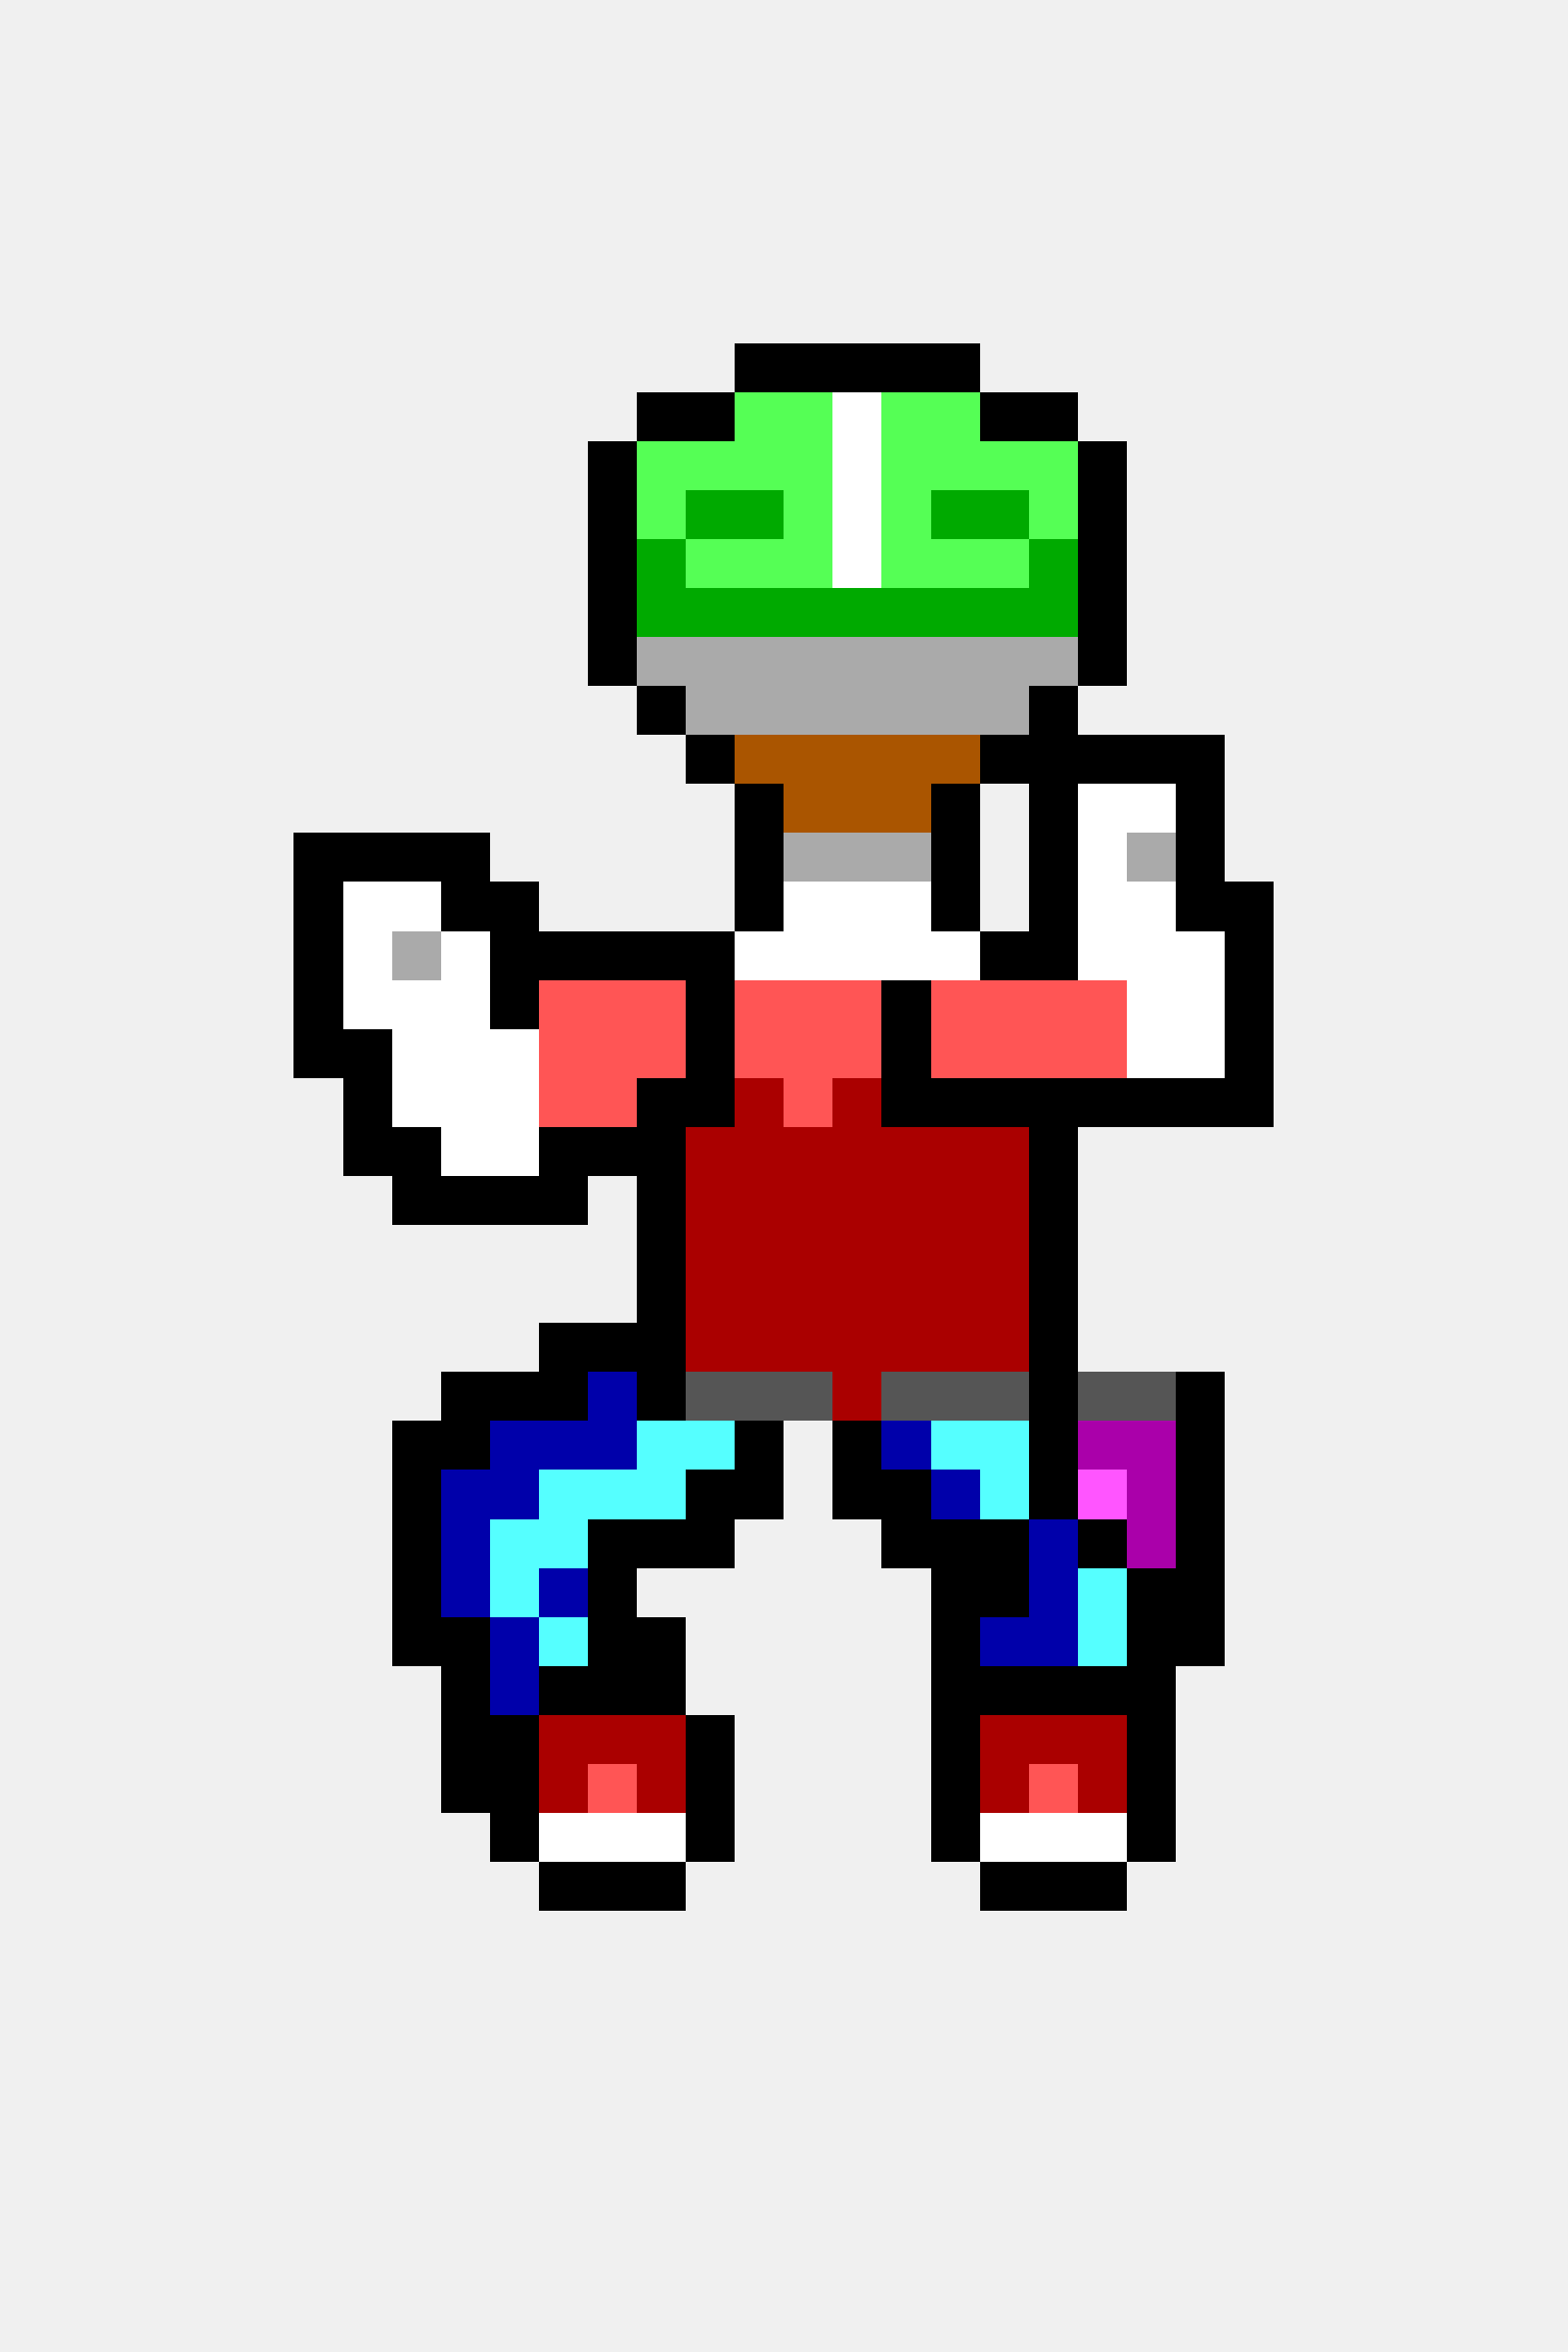
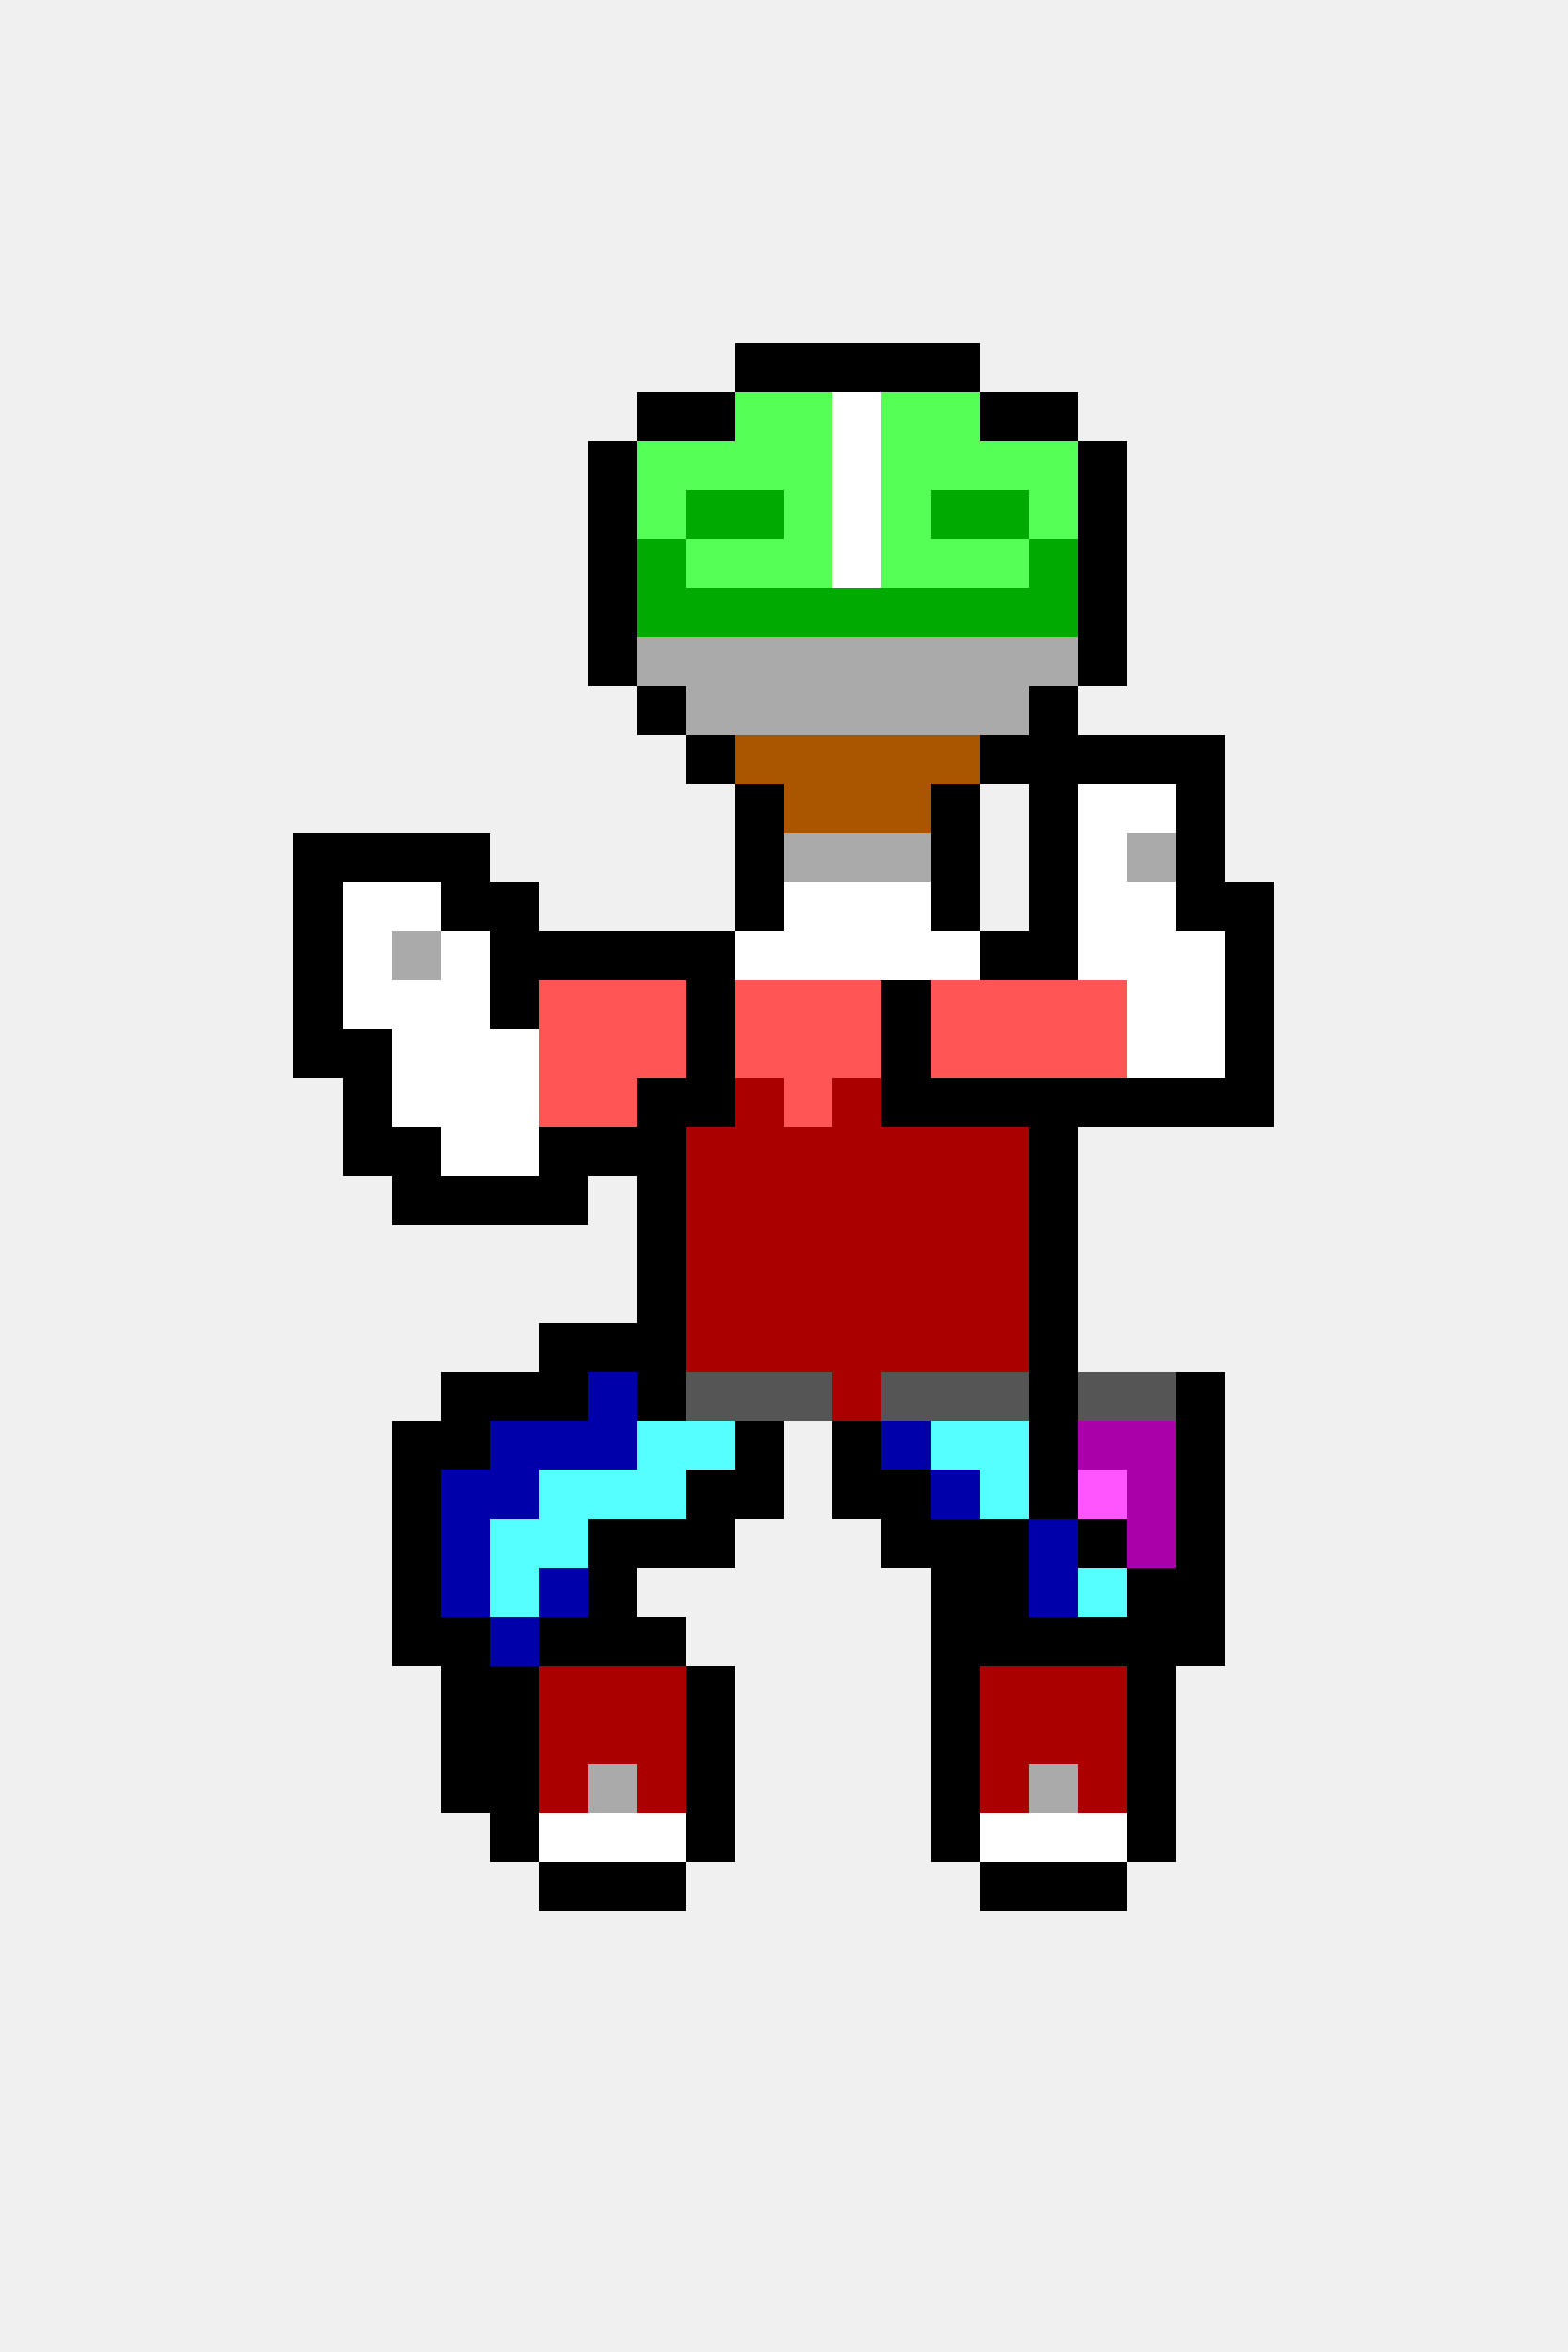
<svg xmlns="http://www.w3.org/2000/svg" width="32" height="48" viewBox="0 0 32 48" shape-rendering="crispEdges">
  <rect x="15" y="7" width="1" height="1" fill="#000000" />
  <rect x="16" y="7" width="1" height="1" fill="#000000" />
  <rect x="17" y="7" width="1" height="1" fill="#000000" />
  <rect x="18" y="7" width="1" height="1" fill="#000000" />
  <rect x="19" y="7" width="1" height="1" fill="#000000" />
  <rect x="13" y="8" width="1" height="1" fill="#000000" />
  <rect x="14" y="8" width="1" height="1" fill="#000000" />
  <rect x="15" y="8" width="1" height="1" fill="#55ff55" />
  <rect x="16" y="8" width="1" height="1" fill="#55ff55" />
  <rect x="17" y="8" width="1" height="1" fill="#ffffff" />
  <rect x="18" y="8" width="1" height="1" fill="#55ff55" />
  <rect x="19" y="8" width="1" height="1" fill="#55ff55" />
  <rect x="20" y="8" width="1" height="1" fill="#000000" />
  <rect x="21" y="8" width="1" height="1" fill="#000000" />
  <rect x="12" y="9" width="1" height="1" fill="#000000" />
  <rect x="13" y="9" width="1" height="1" fill="#55ff55" />
  <rect x="14" y="9" width="1" height="1" fill="#55ff55" />
  <rect x="15" y="9" width="1" height="1" fill="#55ff55" />
  <rect x="16" y="9" width="1" height="1" fill="#55ff55" />
  <rect x="17" y="9" width="1" height="1" fill="#ffffff" />
  <rect x="18" y="9" width="1" height="1" fill="#55ff55" />
  <rect x="19" y="9" width="1" height="1" fill="#55ff55" />
  <rect x="20" y="9" width="1" height="1" fill="#55ff55" />
  <rect x="21" y="9" width="1" height="1" fill="#55ff55" />
  <rect x="22" y="9" width="1" height="1" fill="#000000" />
  <rect x="12" y="10" width="1" height="1" fill="#000000" />
  <rect x="13" y="10" width="1" height="1" fill="#55ff55" />
  <rect x="14" y="10" width="1" height="1" fill="#00aa00" />
  <rect x="15" y="10" width="1" height="1" fill="#00aa00" />
  <rect x="16" y="10" width="1" height="1" fill="#55ff55" />
  <rect x="17" y="10" width="1" height="1" fill="#ffffff" />
  <rect x="18" y="10" width="1" height="1" fill="#55ff55" />
  <rect x="19" y="10" width="1" height="1" fill="#00aa00" />
  <rect x="20" y="10" width="1" height="1" fill="#00aa00" />
  <rect x="21" y="10" width="1" height="1" fill="#55ff55" />
  <rect x="22" y="10" width="1" height="1" fill="#000000" />
  <rect x="12" y="11" width="1" height="1" fill="#000000" />
  <rect x="13" y="11" width="1" height="1" fill="#00aa00" />
  <rect x="14" y="11" width="1" height="1" fill="#55ff55" />
  <rect x="15" y="11" width="1" height="1" fill="#55ff55" />
  <rect x="16" y="11" width="1" height="1" fill="#55ff55" />
  <rect x="17" y="11" width="1" height="1" fill="#ffffff" />
  <rect x="18" y="11" width="1" height="1" fill="#55ff55" />
  <rect x="19" y="11" width="1" height="1" fill="#55ff55" />
  <rect x="20" y="11" width="1" height="1" fill="#55ff55" />
  <rect x="21" y="11" width="1" height="1" fill="#00aa00" />
  <rect x="22" y="11" width="1" height="1" fill="#000000" />
  <rect x="12" y="12" width="1" height="1" fill="#000000" />
  <rect x="13" y="12" width="1" height="1" fill="#00aa00" />
  <rect x="14" y="12" width="1" height="1" fill="#00aa00" />
  <rect x="15" y="12" width="1" height="1" fill="#00aa00" />
  <rect x="16" y="12" width="1" height="1" fill="#00aa00" />
  <rect x="17" y="12" width="1" height="1" fill="#00aa00" />
  <rect x="18" y="12" width="1" height="1" fill="#00aa00" />
  <rect x="19" y="12" width="1" height="1" fill="#00aa00" />
  <rect x="20" y="12" width="1" height="1" fill="#00aa00" />
  <rect x="21" y="12" width="1" height="1" fill="#00aa00" />
  <rect x="22" y="12" width="1" height="1" fill="#000000" />
  <rect x="12" y="13" width="1" height="1" fill="#000000" />
  <rect x="13" y="13" width="1" height="1" fill="#aaaaaa" />
  <rect x="14" y="13" width="1" height="1" fill="#aaaaaa" />
  <rect x="15" y="13" width="1" height="1" fill="#aaaaaa" />
  <rect x="16" y="13" width="1" height="1" fill="#aaaaaa" />
  <rect x="17" y="13" width="1" height="1" fill="#aaaaaa" />
  <rect x="18" y="13" width="1" height="1" fill="#aaaaaa" />
  <rect x="19" y="13" width="1" height="1" fill="#aaaaaa" />
  <rect x="20" y="13" width="1" height="1" fill="#aaaaaa" />
  <rect x="21" y="13" width="1" height="1" fill="#aaaaaa" />
  <rect x="22" y="13" width="1" height="1" fill="#000000" />
  <rect x="13" y="14" width="1" height="1" fill="#000000" />
  <rect x="14" y="14" width="1" height="1" fill="#aaaaaa" />
  <rect x="15" y="14" width="1" height="1" fill="#aaaaaa" />
  <rect x="16" y="14" width="1" height="1" fill="#aaaaaa" />
  <rect x="17" y="14" width="1" height="1" fill="#aaaaaa" />
  <rect x="18" y="14" width="1" height="1" fill="#aaaaaa" />
  <rect x="19" y="14" width="1" height="1" fill="#aaaaaa" />
  <rect x="20" y="14" width="1" height="1" fill="#aaaaaa" />
  <rect x="21" y="14" width="1" height="1" fill="#000000" />
  <rect x="14" y="15" width="1" height="1" fill="#000000" />
  <rect x="15" y="15" width="1" height="1" fill="#aa5500" />
  <rect x="16" y="15" width="1" height="1" fill="#aa5500" />
  <rect x="17" y="15" width="1" height="1" fill="#aa5500" />
  <rect x="18" y="15" width="1" height="1" fill="#aa5500" />
  <rect x="19" y="15" width="1" height="1" fill="#aa5500" />
  <rect x="20" y="15" width="1" height="1" fill="#000000" />
  <rect x="21" y="15" width="1" height="1" fill="#000000" />
  <rect x="22" y="15" width="1" height="1" fill="#000000" />
  <rect x="23" y="15" width="1" height="1" fill="#000000" />
  <rect x="24" y="15" width="1" height="1" fill="#000000" />
  <rect x="15" y="16" width="1" height="1" fill="#000000" />
  <rect x="16" y="16" width="1" height="1" fill="#aa5500" />
  <rect x="17" y="16" width="1" height="1" fill="#aa5500" />
  <rect x="18" y="16" width="1" height="1" fill="#aa5500" />
  <rect x="19" y="16" width="1" height="1" fill="#000000" />
  <rect x="21" y="16" width="1" height="1" fill="#000000" />
  <rect x="22" y="16" width="1" height="1" fill="#ffffff" />
  <rect x="23" y="16" width="1" height="1" fill="#ffffff" />
  <rect x="24" y="16" width="1" height="1" fill="#000000" />
  <rect x="6" y="17" width="1" height="1" fill="#000000" />
  <rect x="7" y="17" width="1" height="1" fill="#000000" />
  <rect x="8" y="17" width="1" height="1" fill="#000000" />
  <rect x="9" y="17" width="1" height="1" fill="#000000" />
  <rect x="15" y="17" width="1" height="1" fill="#000000" />
  <rect x="16" y="17" width="1" height="1" fill="#aaaaaa" />
  <rect x="17" y="17" width="1" height="1" fill="#aaaaaa" />
  <rect x="18" y="17" width="1" height="1" fill="#aaaaaa" />
  <rect x="19" y="17" width="1" height="1" fill="#000000" />
  <rect x="21" y="17" width="1" height="1" fill="#000000" />
  <rect x="22" y="17" width="1" height="1" fill="#ffffff" />
  <rect x="23" y="17" width="1" height="1" fill="#aaaaaa" />
  <rect x="24" y="17" width="1" height="1" fill="#000000" />
  <rect x="6" y="18" width="1" height="1" fill="#000000" />
  <rect x="7" y="18" width="1" height="1" fill="#ffffff" />
  <rect x="8" y="18" width="1" height="1" fill="#ffffff" />
  <rect x="9" y="18" width="1" height="1" fill="#000000" />
  <rect x="10" y="18" width="1" height="1" fill="#000000" />
  <rect x="15" y="18" width="1" height="1" fill="#000000" />
  <rect x="16" y="18" width="1" height="1" fill="#ffffff" />
  <rect x="17" y="18" width="1" height="1" fill="#ffffff" />
  <rect x="18" y="18" width="1" height="1" fill="#ffffff" />
  <rect x="19" y="18" width="1" height="1" fill="#000000" />
  <rect x="21" y="18" width="1" height="1" fill="#000000" />
  <rect x="22" y="18" width="1" height="1" fill="#ffffff" />
  <rect x="23" y="18" width="1" height="1" fill="#ffffff" />
  <rect x="24" y="18" width="1" height="1" fill="#000000" />
  <rect x="25" y="18" width="1" height="1" fill="#000000" />
  <rect x="6" y="19" width="1" height="1" fill="#000000" />
  <rect x="7" y="19" width="1" height="1" fill="#ffffff" />
  <rect x="8" y="19" width="1" height="1" fill="#aaaaaa" />
  <rect x="9" y="19" width="1" height="1" fill="#ffffff" />
  <rect x="10" y="19" width="1" height="1" fill="#000000" />
  <rect x="11" y="19" width="1" height="1" fill="#000000" />
  <rect x="12" y="19" width="1" height="1" fill="#000000" />
  <rect x="13" y="19" width="1" height="1" fill="#000000" />
  <rect x="14" y="19" width="1" height="1" fill="#000000" />
  <rect x="15" y="19" width="1" height="1" fill="#ffffff" />
  <rect x="16" y="19" width="1" height="1" fill="#ffffff" />
  <rect x="17" y="19" width="1" height="1" fill="#ffffff" />
  <rect x="18" y="19" width="1" height="1" fill="#ffffff" />
  <rect x="19" y="19" width="1" height="1" fill="#ffffff" />
  <rect x="20" y="19" width="1" height="1" fill="#000000" />
  <rect x="21" y="19" width="1" height="1" fill="#000000" />
  <rect x="22" y="19" width="1" height="1" fill="#ffffff" />
  <rect x="23" y="19" width="1" height="1" fill="#ffffff" />
  <rect x="24" y="19" width="1" height="1" fill="#ffffff" />
  <rect x="25" y="19" width="1" height="1" fill="#000000" />
  <rect x="6" y="20" width="1" height="1" fill="#000000" />
  <rect x="7" y="20" width="1" height="1" fill="#ffffff" />
  <rect x="8" y="20" width="1" height="1" fill="#ffffff" />
  <rect x="9" y="20" width="1" height="1" fill="#ffffff" />
  <rect x="10" y="20" width="1" height="1" fill="#000000" />
  <rect x="11" y="20" width="1" height="1" fill="#ff5555" />
  <rect x="12" y="20" width="1" height="1" fill="#ff5555" />
  <rect x="13" y="20" width="1" height="1" fill="#ff5555" />
  <rect x="14" y="20" width="1" height="1" fill="#000000" />
  <rect x="15" y="20" width="1" height="1" fill="#ff5555" />
  <rect x="16" y="20" width="1" height="1" fill="#ff5555" />
  <rect x="17" y="20" width="1" height="1" fill="#ff5555" />
  <rect x="18" y="20" width="1" height="1" fill="#000000" />
  <rect x="19" y="20" width="1" height="1" fill="#ff5555" />
  <rect x="20" y="20" width="1" height="1" fill="#ff5555" />
  <rect x="21" y="20" width="1" height="1" fill="#ff5555" />
  <rect x="22" y="20" width="1" height="1" fill="#ff5555" />
  <rect x="23" y="20" width="1" height="1" fill="#ffffff" />
  <rect x="24" y="20" width="1" height="1" fill="#ffffff" />
  <rect x="25" y="20" width="1" height="1" fill="#000000" />
  <rect x="6" y="21" width="1" height="1" fill="#000000" />
  <rect x="7" y="21" width="1" height="1" fill="#000000" />
  <rect x="8" y="21" width="1" height="1" fill="#ffffff" />
  <rect x="9" y="21" width="1" height="1" fill="#ffffff" />
  <rect x="10" y="21" width="1" height="1" fill="#ffffff" />
  <rect x="11" y="21" width="1" height="1" fill="#ff5555" />
  <rect x="12" y="21" width="1" height="1" fill="#ff5555" />
  <rect x="13" y="21" width="1" height="1" fill="#ff5555" />
  <rect x="14" y="21" width="1" height="1" fill="#000000" />
  <rect x="15" y="21" width="1" height="1" fill="#ff5555" />
  <rect x="16" y="21" width="1" height="1" fill="#ff5555" />
  <rect x="17" y="21" width="1" height="1" fill="#ff5555" />
  <rect x="18" y="21" width="1" height="1" fill="#000000" />
  <rect x="19" y="21" width="1" height="1" fill="#ff5555" />
  <rect x="20" y="21" width="1" height="1" fill="#ff5555" />
  <rect x="21" y="21" width="1" height="1" fill="#ff5555" />
  <rect x="22" y="21" width="1" height="1" fill="#ff5555" />
  <rect x="23" y="21" width="1" height="1" fill="#ffffff" />
  <rect x="24" y="21" width="1" height="1" fill="#ffffff" />
  <rect x="25" y="21" width="1" height="1" fill="#000000" />
  <rect x="7" y="22" width="1" height="1" fill="#000000" />
  <rect x="8" y="22" width="1" height="1" fill="#ffffff" />
  <rect x="9" y="22" width="1" height="1" fill="#ffffff" />
  <rect x="10" y="22" width="1" height="1" fill="#ffffff" />
  <rect x="11" y="22" width="1" height="1" fill="#ff5555" />
  <rect x="12" y="22" width="1" height="1" fill="#ff5555" />
  <rect x="13" y="22" width="1" height="1" fill="#000000" />
  <rect x="14" y="22" width="1" height="1" fill="#000000" />
  <rect x="15" y="22" width="1" height="1" fill="#aa0000" />
  <rect x="16" y="22" width="1" height="1" fill="#ff5555" />
  <rect x="17" y="22" width="1" height="1" fill="#aa0000" />
  <rect x="18" y="22" width="1" height="1" fill="#000000" />
  <rect x="19" y="22" width="1" height="1" fill="#000000" />
  <rect x="20" y="22" width="1" height="1" fill="#000000" />
  <rect x="21" y="22" width="1" height="1" fill="#000000" />
  <rect x="22" y="22" width="1" height="1" fill="#000000" />
  <rect x="23" y="22" width="1" height="1" fill="#000000" />
  <rect x="24" y="22" width="1" height="1" fill="#000000" />
  <rect x="25" y="22" width="1" height="1" fill="#000000" />
  <rect x="7" y="23" width="1" height="1" fill="#000000" />
  <rect x="8" y="23" width="1" height="1" fill="#000000" />
  <rect x="9" y="23" width="1" height="1" fill="#ffffff" />
  <rect x="10" y="23" width="1" height="1" fill="#ffffff" />
  <rect x="11" y="23" width="1" height="1" fill="#000000" />
  <rect x="12" y="23" width="1" height="1" fill="#000000" />
  <rect x="13" y="23" width="1" height="1" fill="#000000" />
  <rect x="14" y="23" width="1" height="1" fill="#aa0000" />
  <rect x="15" y="23" width="1" height="1" fill="#aa0000" />
  <rect x="16" y="23" width="1" height="1" fill="#aa0000" />
  <rect x="17" y="23" width="1" height="1" fill="#aa0000" />
  <rect x="18" y="23" width="1" height="1" fill="#aa0000" />
  <rect x="19" y="23" width="1" height="1" fill="#aa0000" />
  <rect x="20" y="23" width="1" height="1" fill="#aa0000" />
  <rect x="21" y="23" width="1" height="1" fill="#000000" />
  <rect x="8" y="24" width="1" height="1" fill="#000000" />
  <rect x="9" y="24" width="1" height="1" fill="#000000" />
  <rect x="10" y="24" width="1" height="1" fill="#000000" />
  <rect x="11" y="24" width="1" height="1" fill="#000000" />
  <rect x="13" y="24" width="1" height="1" fill="#000000" />
  <rect x="14" y="24" width="1" height="1" fill="#aa0000" />
  <rect x="15" y="24" width="1" height="1" fill="#aa0000" />
  <rect x="16" y="24" width="1" height="1" fill="#aa0000" />
  <rect x="17" y="24" width="1" height="1" fill="#aa0000" />
  <rect x="18" y="24" width="1" height="1" fill="#aa0000" />
  <rect x="19" y="24" width="1" height="1" fill="#aa0000" />
  <rect x="20" y="24" width="1" height="1" fill="#aa0000" />
  <rect x="21" y="24" width="1" height="1" fill="#000000" />
  <rect x="13" y="25" width="1" height="1" fill="#000000" />
  <rect x="14" y="25" width="1" height="1" fill="#aa0000" />
  <rect x="15" y="25" width="1" height="1" fill="#aa0000" />
  <rect x="16" y="25" width="1" height="1" fill="#aa0000" />
  <rect x="17" y="25" width="1" height="1" fill="#aa0000" />
  <rect x="18" y="25" width="1" height="1" fill="#aa0000" />
  <rect x="19" y="25" width="1" height="1" fill="#aa0000" />
  <rect x="20" y="25" width="1" height="1" fill="#aa0000" />
  <rect x="21" y="25" width="1" height="1" fill="#000000" />
  <rect x="13" y="26" width="1" height="1" fill="#000000" />
  <rect x="14" y="26" width="1" height="1" fill="#aa0000" />
  <rect x="15" y="26" width="1" height="1" fill="#aa0000" />
  <rect x="16" y="26" width="1" height="1" fill="#aa0000" />
  <rect x="17" y="26" width="1" height="1" fill="#aa0000" />
  <rect x="18" y="26" width="1" height="1" fill="#aa0000" />
  <rect x="19" y="26" width="1" height="1" fill="#aa0000" />
  <rect x="20" y="26" width="1" height="1" fill="#aa0000" />
  <rect x="21" y="26" width="1" height="1" fill="#000000" />
  <rect x="11" y="27" width="1" height="1" fill="#000000" />
  <rect x="12" y="27" width="1" height="1" fill="#000000" />
  <rect x="13" y="27" width="1" height="1" fill="#000000" />
  <rect x="14" y="27" width="1" height="1" fill="#aa0000" />
  <rect x="15" y="27" width="1" height="1" fill="#aa0000" />
  <rect x="16" y="27" width="1" height="1" fill="#aa0000" />
  <rect x="17" y="27" width="1" height="1" fill="#aa0000" />
  <rect x="18" y="27" width="1" height="1" fill="#aa0000" />
  <rect x="19" y="27" width="1" height="1" fill="#aa0000" />
  <rect x="20" y="27" width="1" height="1" fill="#aa0000" />
  <rect x="21" y="27" width="1" height="1" fill="#000000" />
  <rect x="9" y="28" width="1" height="1" fill="#000000" />
  <rect x="10" y="28" width="1" height="1" fill="#000000" />
  <rect x="11" y="28" width="1" height="1" fill="#000000" />
  <rect x="12" y="28" width="1" height="1" fill="#0000aa" />
  <rect x="13" y="28" width="1" height="1" fill="#000000" />
  <rect x="14" y="28" width="1" height="1" fill="#555555" />
  <rect x="15" y="28" width="1" height="1" fill="#555555" />
  <rect x="16" y="28" width="1" height="1" fill="#555555" />
  <rect x="17" y="28" width="1" height="1" fill="#aa0000" />
  <rect x="18" y="28" width="1" height="1" fill="#555555" />
  <rect x="19" y="28" width="1" height="1" fill="#555555" />
  <rect x="20" y="28" width="1" height="1" fill="#555555" />
  <rect x="21" y="28" width="1" height="1" fill="#000000" />
  <rect x="22" y="28" width="1" height="1" fill="#555555" />
  <rect x="23" y="28" width="1" height="1" fill="#555555" />
  <rect x="24" y="28" width="1" height="1" fill="#000000" />
  <rect x="8" y="29" width="1" height="1" fill="#000000" />
  <rect x="9" y="29" width="1" height="1" fill="#000000" />
  <rect x="10" y="29" width="1" height="1" fill="#0000aa" />
  <rect x="11" y="29" width="1" height="1" fill="#0000aa" />
  <rect x="12" y="29" width="1" height="1" fill="#0000aa" />
  <rect x="13" y="29" width="1" height="1" fill="#55ffff" />
  <rect x="14" y="29" width="1" height="1" fill="#55ffff" />
  <rect x="15" y="29" width="1" height="1" fill="#000000" />
  <rect x="17" y="29" width="1" height="1" fill="#000000" />
  <rect x="18" y="29" width="1" height="1" fill="#0000aa" />
  <rect x="19" y="29" width="1" height="1" fill="#55ffff" />
  <rect x="20" y="29" width="1" height="1" fill="#55ffff" />
  <rect x="21" y="29" width="1" height="1" fill="#000000" />
  <rect x="22" y="29" width="1" height="1" fill="#aa00aa" />
  <rect x="23" y="29" width="1" height="1" fill="#aa00aa" />
  <rect x="24" y="29" width="1" height="1" fill="#000000" />
  <rect x="8" y="30" width="1" height="1" fill="#000000" />
  <rect x="9" y="30" width="1" height="1" fill="#0000aa" />
  <rect x="10" y="30" width="1" height="1" fill="#0000aa" />
  <rect x="11" y="30" width="1" height="1" fill="#55ffff" />
  <rect x="12" y="30" width="1" height="1" fill="#55ffff" />
  <rect x="13" y="30" width="1" height="1" fill="#55ffff" />
  <rect x="14" y="30" width="1" height="1" fill="#000000" />
  <rect x="15" y="30" width="1" height="1" fill="#000000" />
  <rect x="17" y="30" width="1" height="1" fill="#000000" />
  <rect x="18" y="30" width="1" height="1" fill="#000000" />
  <rect x="19" y="30" width="1" height="1" fill="#0000aa" />
  <rect x="20" y="30" width="1" height="1" fill="#55ffff" />
  <rect x="21" y="30" width="1" height="1" fill="#000000" />
  <rect x="22" y="30" width="1" height="1" fill="#ff55ff" />
  <rect x="23" y="30" width="1" height="1" fill="#aa00aa" />
  <rect x="24" y="30" width="1" height="1" fill="#000000" />
  <rect x="8" y="31" width="1" height="1" fill="#000000" />
  <rect x="9" y="31" width="1" height="1" fill="#0000aa" />
  <rect x="10" y="31" width="1" height="1" fill="#55ffff" />
  <rect x="11" y="31" width="1" height="1" fill="#55ffff" />
  <rect x="12" y="31" width="1" height="1" fill="#000000" />
  <rect x="13" y="31" width="1" height="1" fill="#000000" />
  <rect x="14" y="31" width="1" height="1" fill="#000000" />
  <rect x="18" y="31" width="1" height="1" fill="#000000" />
  <rect x="19" y="31" width="1" height="1" fill="#000000" />
  <rect x="20" y="31" width="1" height="1" fill="#000000" />
  <rect x="21" y="31" width="1" height="1" fill="#0000aa" />
  <rect x="22" y="31" width="1" height="1" fill="#000000" />
  <rect x="23" y="31" width="1" height="1" fill="#aa00aa" />
  <rect x="24" y="31" width="1" height="1" fill="#000000" />
  <rect x="8" y="32" width="1" height="1" fill="#000000" />
  <rect x="9" y="32" width="1" height="1" fill="#0000aa" />
  <rect x="10" y="32" width="1" height="1" fill="#55ffff" />
  <rect x="11" y="32" width="1" height="1" fill="#0000aa" />
  <rect x="12" y="32" width="1" height="1" fill="#000000" />
  <rect x="19" y="32" width="1" height="1" fill="#000000" />
  <rect x="20" y="32" width="1" height="1" fill="#000000" />
  <rect x="21" y="32" width="1" height="1" fill="#0000aa" />
  <rect x="22" y="32" width="1" height="1" fill="#55ffff" />
  <rect x="23" y="32" width="1" height="1" fill="#000000" />
  <rect x="24" y="32" width="1" height="1" fill="#000000" />
  <rect x="8" y="33" width="1" height="1" fill="#000000" />
  <rect x="9" y="33" width="1" height="1" fill="#000000" />
  <rect x="10" y="33" width="1" height="1" fill="#0000aa" />
-   <rect x="11" y="33" width="1" height="1" fill="#55ffff" />
+   <rect x="11" y="33" width="1" height="1" fill="#000000" />
  <rect x="12" y="33" width="1" height="1" fill="#000000" />
  <rect x="13" y="33" width="1" height="1" fill="#000000" />
  <rect x="19" y="33" width="1" height="1" fill="#000000" />
-   <rect x="20" y="33" width="1" height="1" fill="#0000aa" />
-   <rect x="21" y="33" width="1" height="1" fill="#0000aa" />
-   <rect x="22" y="33" width="1" height="1" fill="#55ffff" />
+   <rect x="20" y="33" width="1" height="1" fill="#000000" />
+   <rect x="21" y="33" width="1" height="1" fill="#000000" />
+   <rect x="22" y="33" width="1" height="1" fill="#000000" />
  <rect x="23" y="33" width="1" height="1" fill="#000000" />
  <rect x="24" y="33" width="1" height="1" fill="#000000" />
  <rect x="9" y="34" width="1" height="1" fill="#000000" />
-   <rect x="10" y="34" width="1" height="1" fill="#0000aa" />
-   <rect x="11" y="34" width="1" height="1" fill="#000000" />
-   <rect x="12" y="34" width="1" height="1" fill="#000000" />
-   <rect x="13" y="34" width="1" height="1" fill="#000000" />
+   <rect x="10" y="34" width="1" height="1" fill="#000000" />
+   <rect x="11" y="34" width="1" height="1" fill="#aa0000" />
+   <rect x="12" y="34" width="1" height="1" fill="#aa0000" />
+   <rect x="13" y="34" width="1" height="1" fill="#aa0000" />
+   <rect x="14" y="34" width="1" height="1" fill="#000000" />
  <rect x="19" y="34" width="1" height="1" fill="#000000" />
-   <rect x="20" y="34" width="1" height="1" fill="#000000" />
-   <rect x="21" y="34" width="1" height="1" fill="#000000" />
-   <rect x="22" y="34" width="1" height="1" fill="#000000" />
+   <rect x="20" y="34" width="1" height="1" fill="#aa0000" />
+   <rect x="21" y="34" width="1" height="1" fill="#aa0000" />
+   <rect x="22" y="34" width="1" height="1" fill="#aa0000" />
  <rect x="23" y="34" width="1" height="1" fill="#000000" />
  <rect x="9" y="35" width="1" height="1" fill="#000000" />
  <rect x="10" y="35" width="1" height="1" fill="#000000" />
  <rect x="11" y="35" width="1" height="1" fill="#aa0000" />
  <rect x="12" y="35" width="1" height="1" fill="#aa0000" />
  <rect x="13" y="35" width="1" height="1" fill="#aa0000" />
  <rect x="14" y="35" width="1" height="1" fill="#000000" />
  <rect x="19" y="35" width="1" height="1" fill="#000000" />
  <rect x="20" y="35" width="1" height="1" fill="#aa0000" />
  <rect x="21" y="35" width="1" height="1" fill="#aa0000" />
  <rect x="22" y="35" width="1" height="1" fill="#aa0000" />
  <rect x="23" y="35" width="1" height="1" fill="#000000" />
  <rect x="9" y="36" width="1" height="1" fill="#000000" />
  <rect x="10" y="36" width="1" height="1" fill="#000000" />
  <rect x="11" y="36" width="1" height="1" fill="#aa0000" />
-   <rect x="12" y="36" width="1" height="1" fill="#ff5555" />
+   <rect x="12" y="36" width="1" height="1" fill="#aaaaaa" />
  <rect x="13" y="36" width="1" height="1" fill="#aa0000" />
  <rect x="14" y="36" width="1" height="1" fill="#000000" />
  <rect x="19" y="36" width="1" height="1" fill="#000000" />
  <rect x="20" y="36" width="1" height="1" fill="#aa0000" />
-   <rect x="21" y="36" width="1" height="1" fill="#ff5555" />
+   <rect x="21" y="36" width="1" height="1" fill="#aaaaaa" />
  <rect x="22" y="36" width="1" height="1" fill="#aa0000" />
  <rect x="23" y="36" width="1" height="1" fill="#000000" />
  <rect x="10" y="37" width="1" height="1" fill="#000000" />
  <rect x="11" y="37" width="1" height="1" fill="#ffffff" />
  <rect x="12" y="37" width="1" height="1" fill="#ffffff" />
  <rect x="13" y="37" width="1" height="1" fill="#ffffff" />
  <rect x="14" y="37" width="1" height="1" fill="#000000" />
  <rect x="19" y="37" width="1" height="1" fill="#000000" />
  <rect x="20" y="37" width="1" height="1" fill="#ffffff" />
  <rect x="21" y="37" width="1" height="1" fill="#ffffff" />
  <rect x="22" y="37" width="1" height="1" fill="#ffffff" />
  <rect x="23" y="37" width="1" height="1" fill="#000000" />
  <rect x="11" y="38" width="1" height="1" fill="#000000" />
  <rect x="12" y="38" width="1" height="1" fill="#000000" />
  <rect x="13" y="38" width="1" height="1" fill="#000000" />
  <rect x="20" y="38" width="1" height="1" fill="#000000" />
  <rect x="21" y="38" width="1" height="1" fill="#000000" />
  <rect x="22" y="38" width="1" height="1" fill="#000000" />
</svg>
